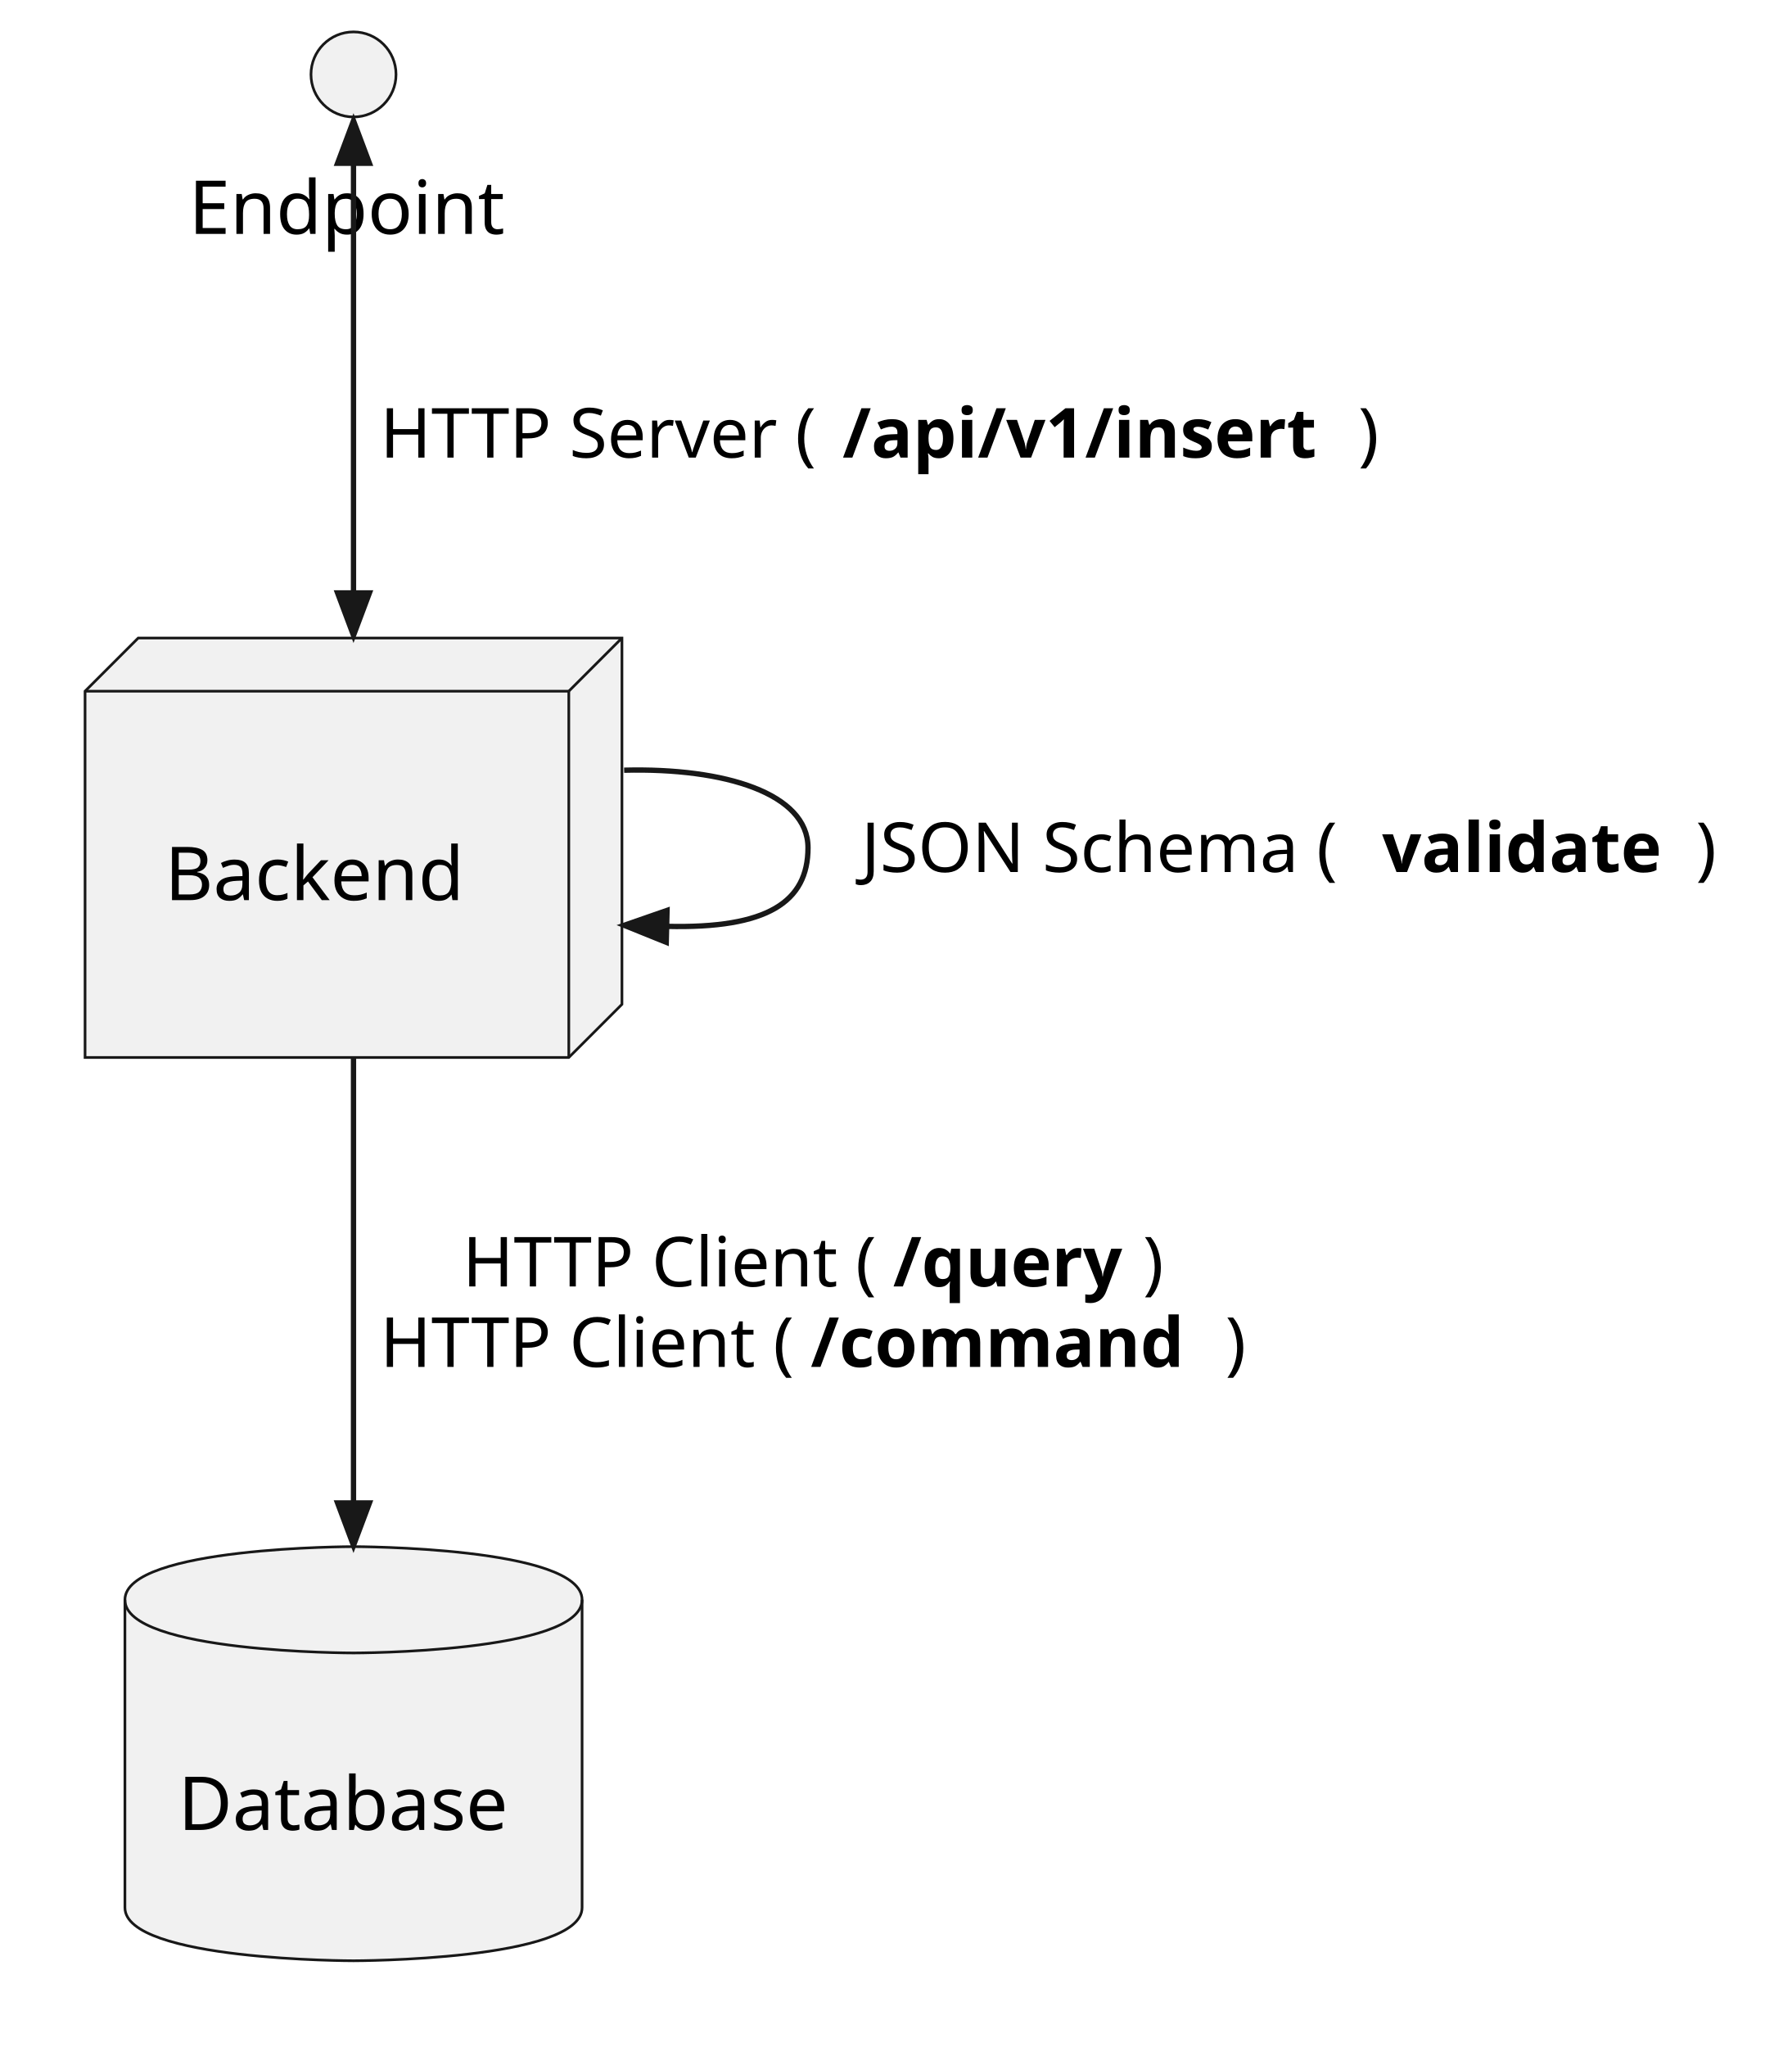
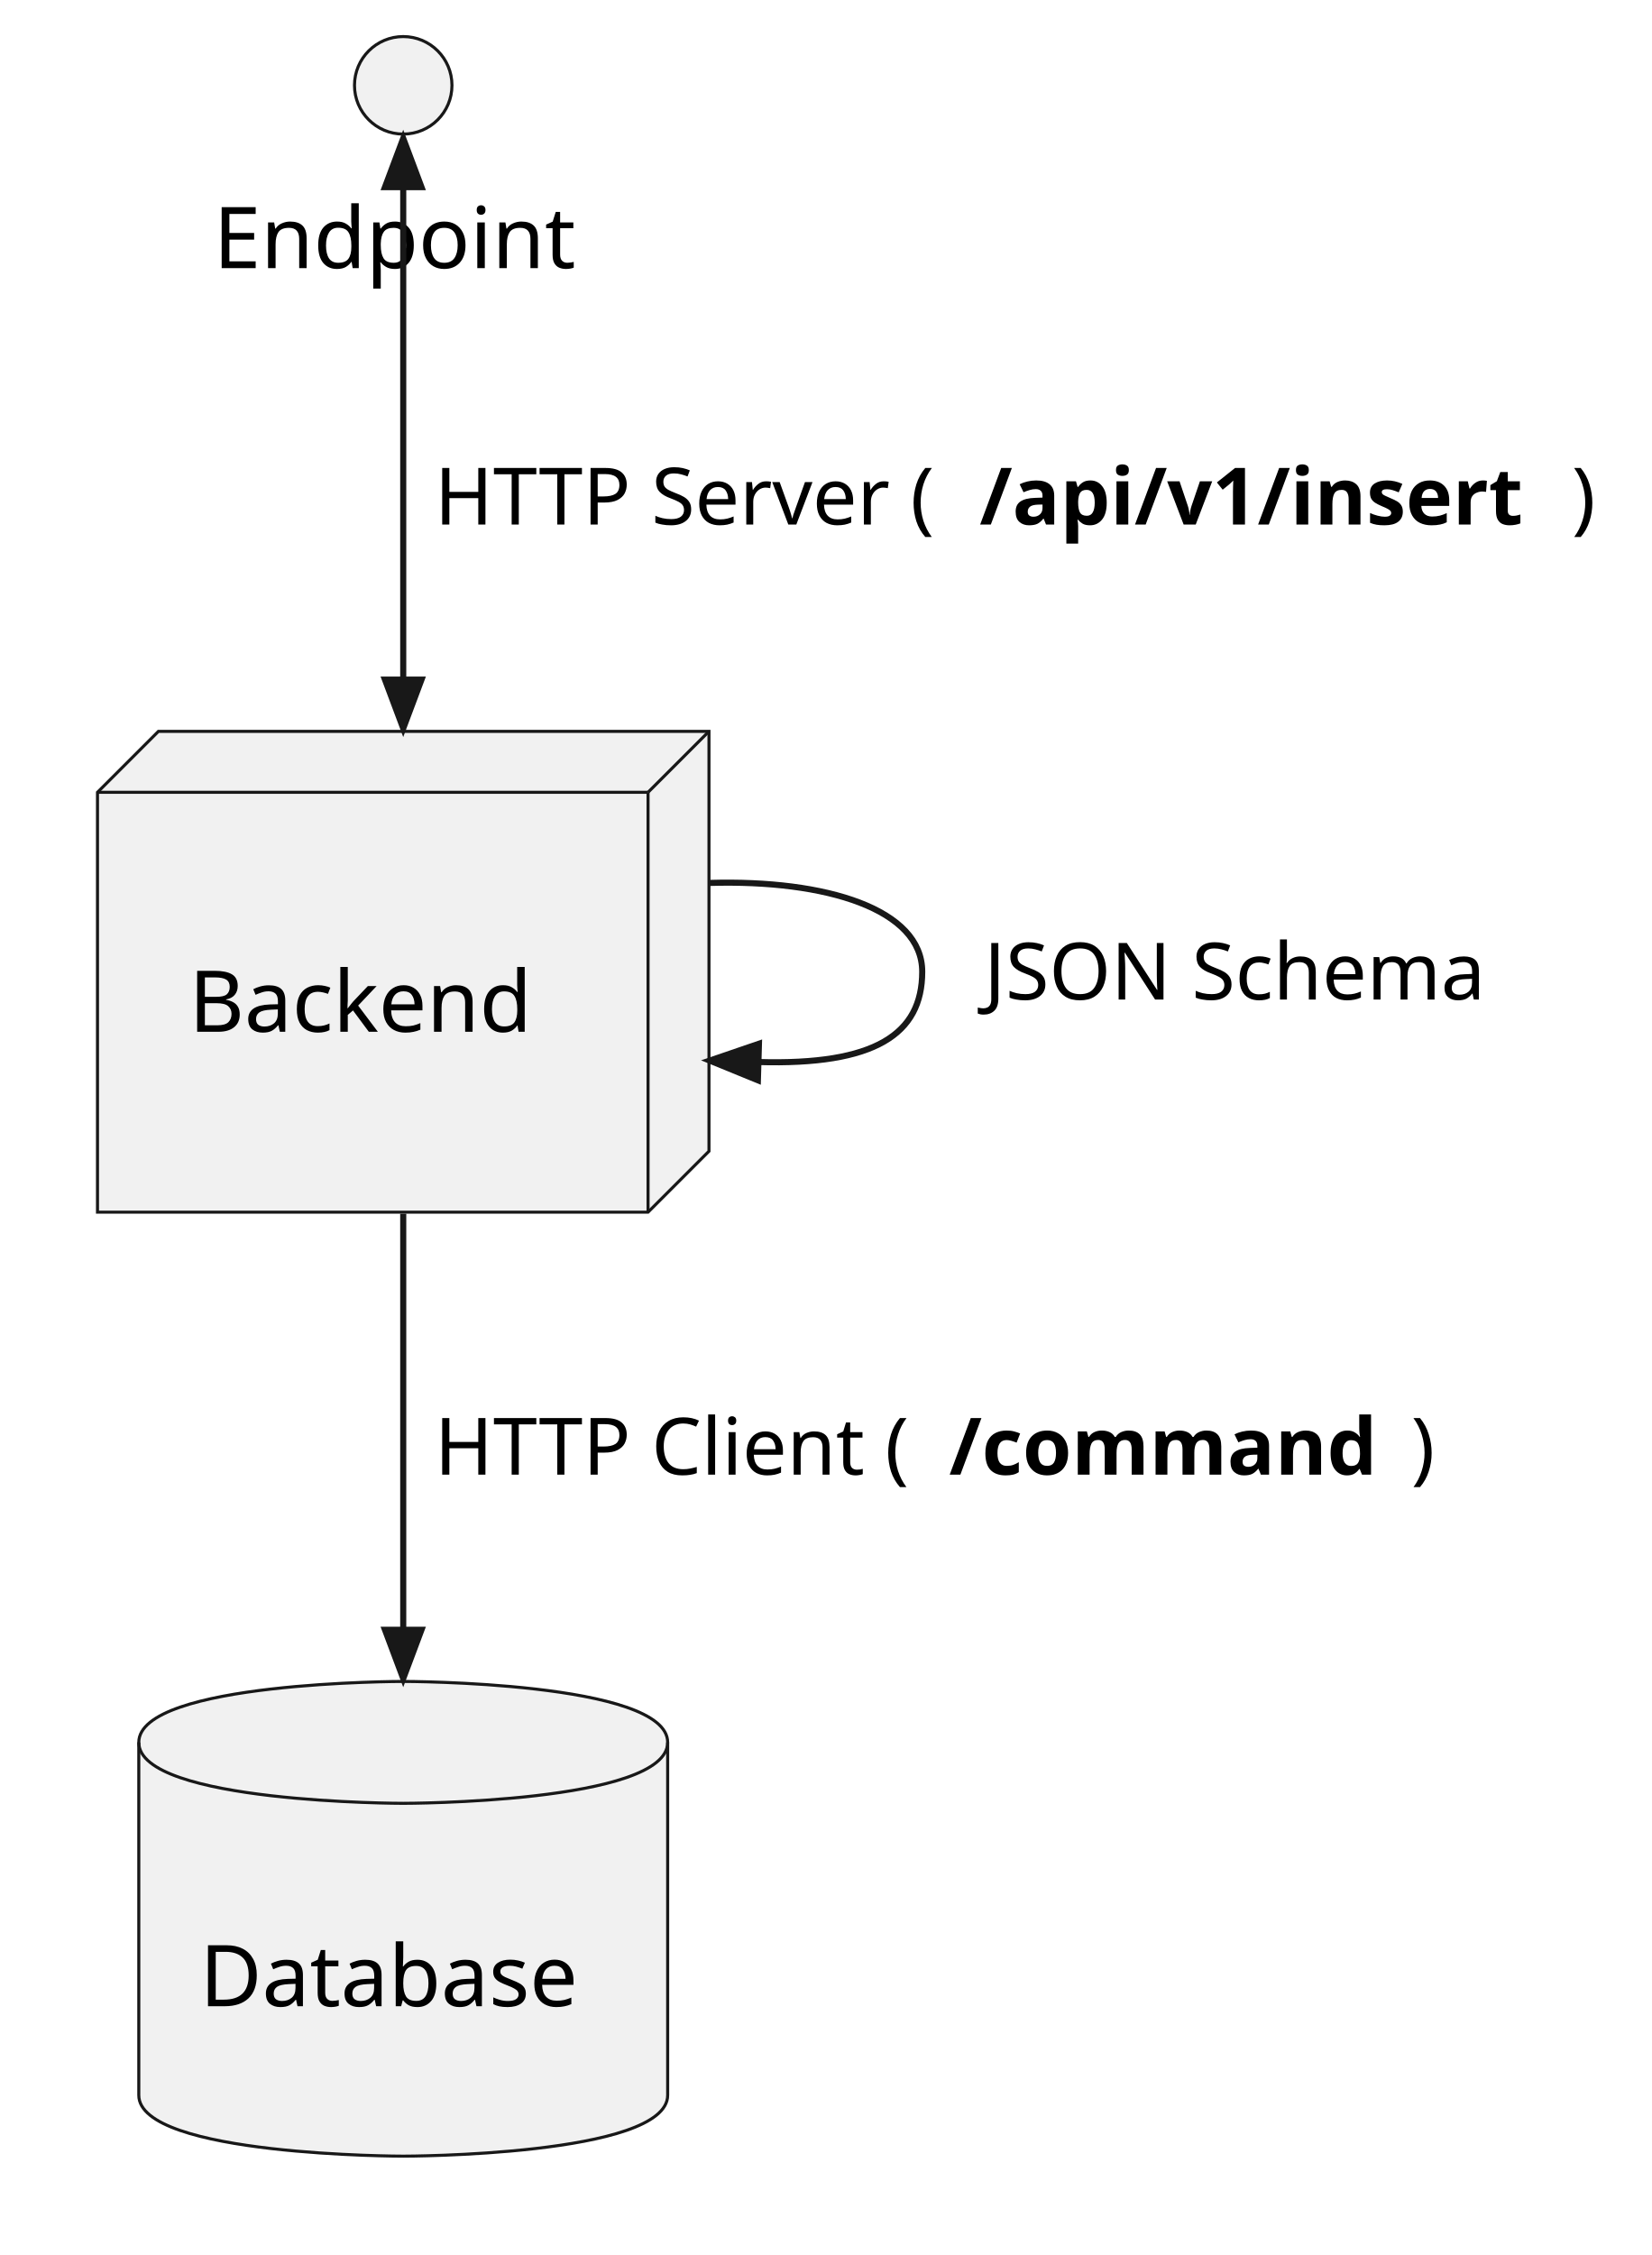
- <svg xmlns="http://www.w3.org/2000/svg" contentStyleType="text/css" height="385px" preserveAspectRatio="none" style="width:337px;height:385px;background:#FFFFFF;" version="1.1" viewBox="0 0 337 385" width="337px" zoomAndPan="magnify">
+ <svg xmlns="http://www.w3.org/2000/svg" contentStyleType="text/css" data-diagram-type="DESCRIPTION" height="370px" preserveAspectRatio="none" style="width:271px;height:370px;background:#FFFFFF;" version="1.1" viewBox="0 0 271 370" width="271px" zoomAndPan="magnify">
  <defs />
  <g>
-     <g id="elem_endpoint">
-       <ellipse cx="66.5" cy="14" fill="#F1F1F1" rx="8" ry="8" style="stroke:#181818;stroke-width:0.5;" />
-       <text fill="#000000" font-family="sans-serif" font-size="14" lengthAdjust="spacing" textLength="62" x="35.5" y="43.995">Endpoint</text>
+     <g class="entity" data-entity="endpoint" data-source-line="1" data-uid="ent0002" id="entity_endpoint">
+       <ellipse cx="66.18" cy="14" fill="#F1F1F1" rx="8" ry="8" style="stroke:#181818;stroke-width:0.5;" />
+       <text fill="#000000" font-family="sans-serif" font-size="14" lengthAdjust="spacing" textLength="62.31" x="35.025" y="43.995">Endpoint</text>
    </g>
-     <g id="elem_backend">
-       <polygon fill="#F1F1F1" points="16,130,26,120,117,120,117,188.891,107,198.891,16,198.891,16,130" style="stroke:#181818;stroke-width:0.5;" />
-       <line style="stroke:#181818;stroke-width:0.5;" x1="107" x2="117" y1="130" y2="120" />
-       <line style="stroke:#181818;stroke-width:0.5;" x1="16" x2="107" y1="130" y2="130" />
-       <line style="stroke:#181818;stroke-width:0.5;" x1="107" x2="107" y1="130" y2="198.891" />
-       <text fill="#000000" font-family="sans-serif" font-size="14" lengthAdjust="spacing" textLength="4" x="31" y="152.995"> </text>
-       <text fill="#000000" font-family="sans-serif" font-size="14" lengthAdjust="spacing" textLength="61" x="31" y="169.292">Backend</text>
-       <text fill="#000000" font-family="sans-serif" font-size="14" lengthAdjust="spacing" textLength="4" x="31" y="185.589"> </text>
+     <g class="entity" data-entity="backend" data-source-line="5" data-uid="ent0003" id="entity_backend">
+       <polygon fill="#F1F1F1" points="16,130,26,120,116.361,120,116.361,188.891,106.361,198.891,16,198.891,16,130" style="stroke:#181818;stroke-width:0.5;" />
+       <line style="stroke:#181818;stroke-width:0.5;" x1="106.361" x2="116.361" y1="130" y2="120" />
+       <line style="stroke:#181818;stroke-width:0.5;" x1="16" x2="106.361" y1="130" y2="130" />
+       <line style="stroke:#181818;stroke-width:0.5;" x1="106.361" x2="106.361" y1="130" y2="198.891" />
+       <text fill="#000000" font-family="sans-serif" font-size="14" lengthAdjust="spacing" textLength="4.45" x="31" y="152.995"> </text>
+       <text fill="#000000" font-family="sans-serif" font-size="14" lengthAdjust="spacing" textLength="60.361" x="31" y="169.292">Backend</text>
+       <text fill="#000000" font-family="sans-serif" font-size="14" lengthAdjust="spacing" textLength="4.45" x="31" y="185.589"> </text>
    </g>
-     <g id="elem_database">
-       <path d="M23.5,300.89 C23.5,290.89 66.5,290.89 66.5,290.89 C66.5,290.89 109.5,290.89 109.5,300.89 L109.5,358.781 C109.5,368.781 66.5,368.781 66.5,368.781 C66.5,368.781 23.5,368.781 23.5,358.781 L23.5,300.89 " fill="#F1F1F1" style="stroke:#181818;stroke-width:0.5;" />
-       <path d="M23.5,300.89 C23.5,310.89 66.5,310.89 66.5,310.89 C66.5,310.89 109.5,310.89 109.5,300.89 " fill="none" style="stroke:#181818;stroke-width:0.5;" />
-       <text fill="#000000" font-family="sans-serif" font-size="14" lengthAdjust="spacing" textLength="4" x="33.5" y="327.885"> </text>
-       <text fill="#000000" font-family="sans-serif" font-size="14" lengthAdjust="spacing" textLength="66" x="33.5" y="344.182">Database</text>
-       <text fill="#000000" font-family="sans-serif" font-size="14" lengthAdjust="spacing" textLength="4" x="33.5" y="360.479"> </text>
+     <g class="entity" data-entity="database" data-source-line="11" data-uid="ent0004" id="entity_database">
+       <path d="M22.78,285.89 C22.78,275.89 66.18,275.89 66.18,275.89 C66.18,275.89 109.581,275.89 109.581,285.89 L109.581,343.781 C109.581,353.781 66.18,353.781 66.18,353.781 C66.18,353.781 22.78,353.781 22.78,343.781 L22.78,285.89" fill="#F1F1F1" style="stroke:#181818;stroke-width:0.5;" />
+       <path d="M22.78,285.89 C22.78,295.89 66.18,295.89 66.18,295.89 C66.18,295.89 109.581,295.89 109.581,285.89" fill="none" style="stroke:#181818;stroke-width:0.5;" />
+       <text fill="#000000" font-family="sans-serif" font-size="14" lengthAdjust="spacing" textLength="4.45" x="32.78" y="312.885"> </text>
+       <text fill="#000000" font-family="sans-serif" font-size="14" lengthAdjust="spacing" textLength="66.801" x="32.78" y="329.182">Database</text>
+       <text fill="#000000" font-family="sans-serif" font-size="14" lengthAdjust="spacing" textLength="4.45" x="32.78" y="345.479"> </text>
    </g>
-     <g id="link_endpoint_backend">
-       <path d="M66.5,30.71 C66.5,48.63 66.5,78.11 66.5,111.51 " fill="none" id="endpoint-backend" style="stroke:#181818;stroke-width:1.0;" />
-       <polygon fill="#181818" points="66.5,22.71,63.5,30.71,69.5,30.71,66.5,22.71" style="stroke:#181818;stroke-width:1.0;" />
-       <polygon fill="#181818" points="66.5,119.51,69.5,111.51,63.5,111.51,66.5,119.51" style="stroke:#181818;stroke-width:1.0;" />
-       <text fill="#000000" font-family="sans-serif" font-size="13" lengthAdjust="spacing" textLength="87" x="71.5" y="86.067">HTTP Server (</text>
-       <text fill="#000000" font-family="sans-serif" font-size="13" font-weight="bold" lengthAdjust="spacing" textLength="97" x="158.5" y="86.067">/api/v1/insert</text>
-       <text fill="#000000" font-family="sans-serif" font-size="13" lengthAdjust="spacing" textLength="5" x="255.5" y="86.067">)</text>
+     <g class="link" data-entity-1="endpoint" data-entity-2="backend" data-source-line="17" data-uid="lnk5" id="link_endpoint_backend">
+       <path d="M66.18,30.71 C66.18,48.63 66.18,78.11 66.18,111.51" fill="none" id="endpoint-backend" style="stroke:#181818;stroke-width:1;" />
+       <polygon fill="#181818" points="66.18,22.71,63.18,30.71,69.18,30.71,66.18,22.71" style="stroke:#181818;stroke-width:1;" />
+       <polygon fill="#181818" points="66.18,119.51,69.18,111.51,63.18,111.51,66.18,119.51" style="stroke:#181818;stroke-width:1;" />
+       <text fill="#000000" font-family="sans-serif" font-size="13" lengthAdjust="spacing" textLength="89.464" x="71.312" y="86.067">HTTP Server (</text>
+       <text fill="#000000" font-family="sans-serif" font-size="13" font-weight="bold" lengthAdjust="spacing" textLength="97.189" x="160.776" y="86.067">/api/v1/insert</text>
+       <text fill="#000000" font-family="sans-serif" font-size="13" lengthAdjust="spacing" textLength="5.072" x="257.965" y="86.067">)</text>
    </g>
-     <g id="link_backend_backend">
-       <path d="M117.41,144.86 C136.38,144.38 152,149.24 152,159.44 C152,169.64 144.377,174.698 125.407,174.228 " fill="none" id="backend-to-backend" style="stroke:#181818;stroke-width:1.0;" />
-       <polygon fill="#181818" points="117.41,174.03,125.333,177.227,125.482,171.229,117.41,174.03" style="stroke:#181818;stroke-width:1.0;" />
-       <text fill="#000000" font-family="sans-serif" font-size="13" lengthAdjust="spacing" textLength="98" x="162" y="164.007">JSON Schema (</text>
-       <text fill="#000000" font-family="sans-serif" font-size="13" font-weight="bold" lengthAdjust="spacing" textLength="59" x="260" y="164.007">validate</text>
-       <text fill="#000000" font-family="sans-serif" font-size="13" lengthAdjust="spacing" textLength="5" x="319" y="164.007">)</text>
+     <g class="link" data-entity-1="backend" data-entity-2="backend" data-source-line="18" data-uid="lnk6" id="link_backend_backend">
+       <path d="M116.48,144.87 C135.57,144.31 151.36,149.17 151.36,159.44 C151.36,169.72 143.567,174.815 124.477,174.255" fill="none" id="backend-to-backend" style="stroke:#181818;stroke-width:1;" />
+       <polygon fill="#181818" points="116.48,174.02,124.389,177.253,124.564,171.256,116.48,174.02" style="stroke:#181818;stroke-width:1;" />
+       <text fill="#000000" font-family="sans-serif" font-size="13" lengthAdjust="spacing" textLength="88.442" x="161.492" y="164.007">JSON Schema</text>
    </g>
-     <g id="link_backend_database">
-       <path d="M66.5,199.08 C66.5,226.56 66.5,255.3 66.5,282.67 " fill="none" id="backend-to-database" style="stroke:#181818;stroke-width:1.0;" />
-       <polygon fill="#181818" points="66.5,290.67,69.5,282.67,63.5,282.67,66.5,290.67" style="stroke:#181818;stroke-width:1.0;" />
-       <text fill="#000000" font-family="sans-serif" font-size="13" lengthAdjust="spacing" textLength="81" x="87" y="241.957">HTTP Client (</text>
-       <text fill="#000000" font-family="sans-serif" font-size="13" font-weight="bold" lengthAdjust="spacing" textLength="47" x="168" y="241.957">/query</text>
-       <text fill="#000000" font-family="sans-serif" font-size="13" lengthAdjust="spacing" textLength="5" x="215" y="241.957">)</text>
-       <text fill="#000000" font-family="sans-serif" font-size="13" lengthAdjust="spacing" textLength="81" x="71.5" y="257.09">HTTP Client (</text>
-       <text fill="#000000" font-family="sans-serif" font-size="13" font-weight="bold" lengthAdjust="spacing" textLength="78" x="152.5" y="257.09">/command</text>
-       <text fill="#000000" font-family="sans-serif" font-size="13" lengthAdjust="spacing" textLength="5" x="230.5" y="257.09">)</text>
+     <g class="link" data-entity-1="backend" data-entity-2="database" data-source-line="19" data-uid="lnk7" id="link_backend_database">
+       <path d="M66.18,199.15 C66.18,222.49 66.18,244.11 66.18,267.41" fill="none" id="backend-to-database" style="stroke:#181818;stroke-width:1;" />
+       <polygon fill="#181818" points="66.18,275.41,69.18,267.41,63.18,267.41,66.18,275.41" style="stroke:#181818;stroke-width:1;" />
+       <text fill="#000000" font-family="sans-serif" font-size="13" lengthAdjust="spacing" textLength="84.468" x="71.312" y="241.957">HTTP Client (</text>
+       <text fill="#000000" font-family="sans-serif" font-size="13" font-weight="bold" lengthAdjust="spacing" textLength="75.81" x="155.781" y="241.957">/command</text>
+       <text fill="#000000" font-family="sans-serif" font-size="13" lengthAdjust="spacing" textLength="5.072" x="231.591" y="241.957">)</text>
    </g>
  </g>
</svg>
